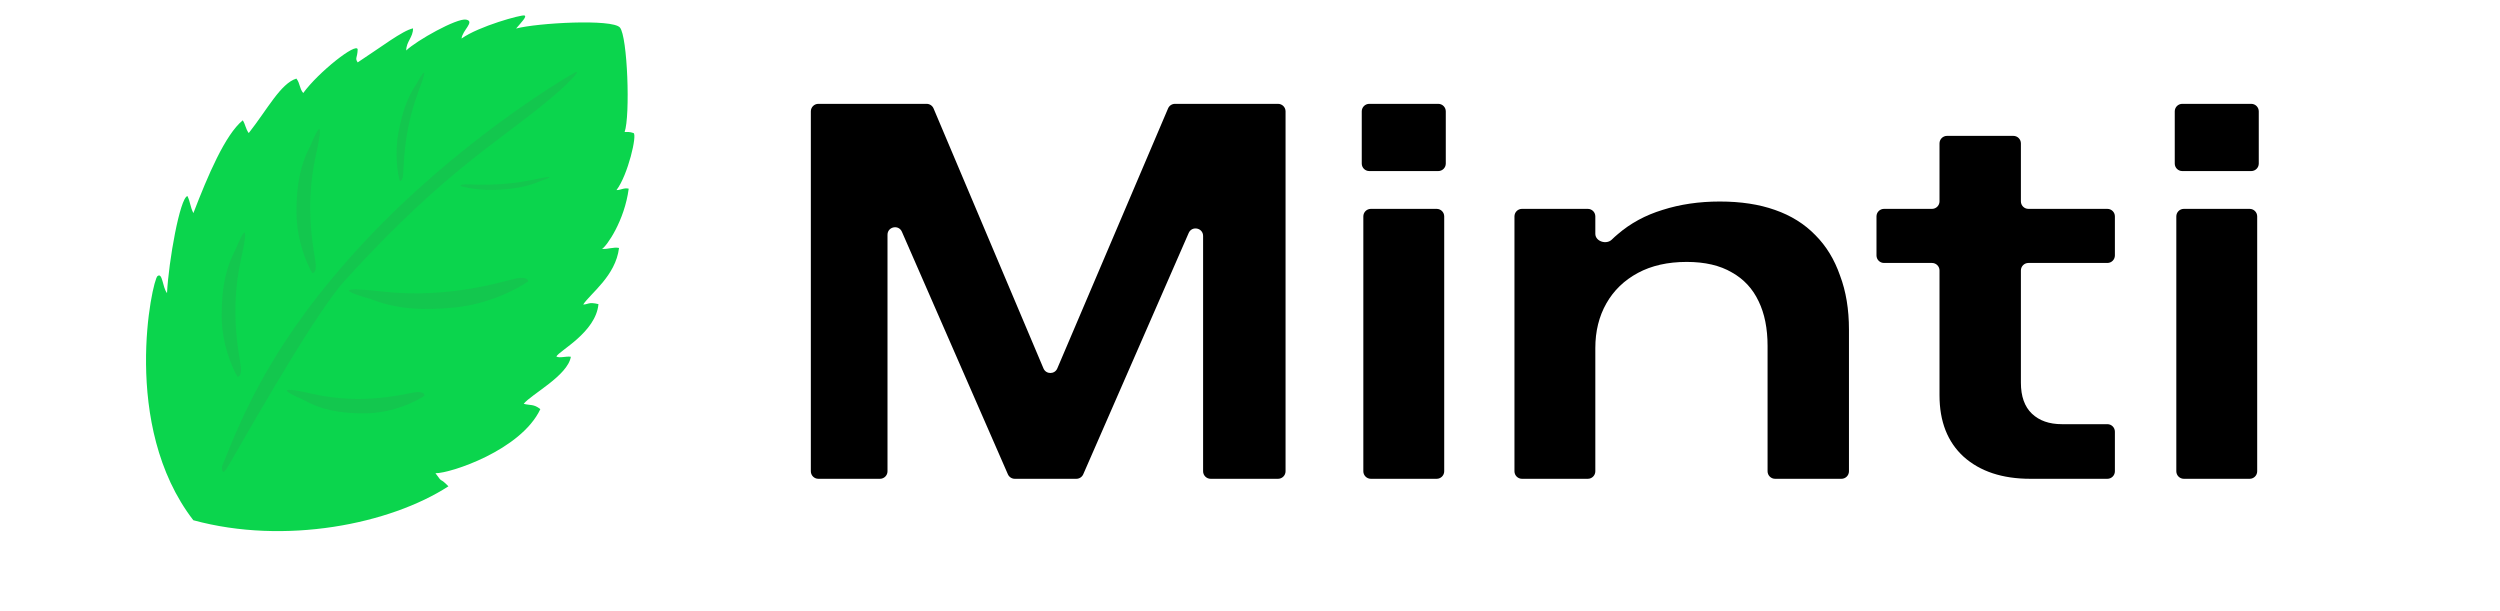
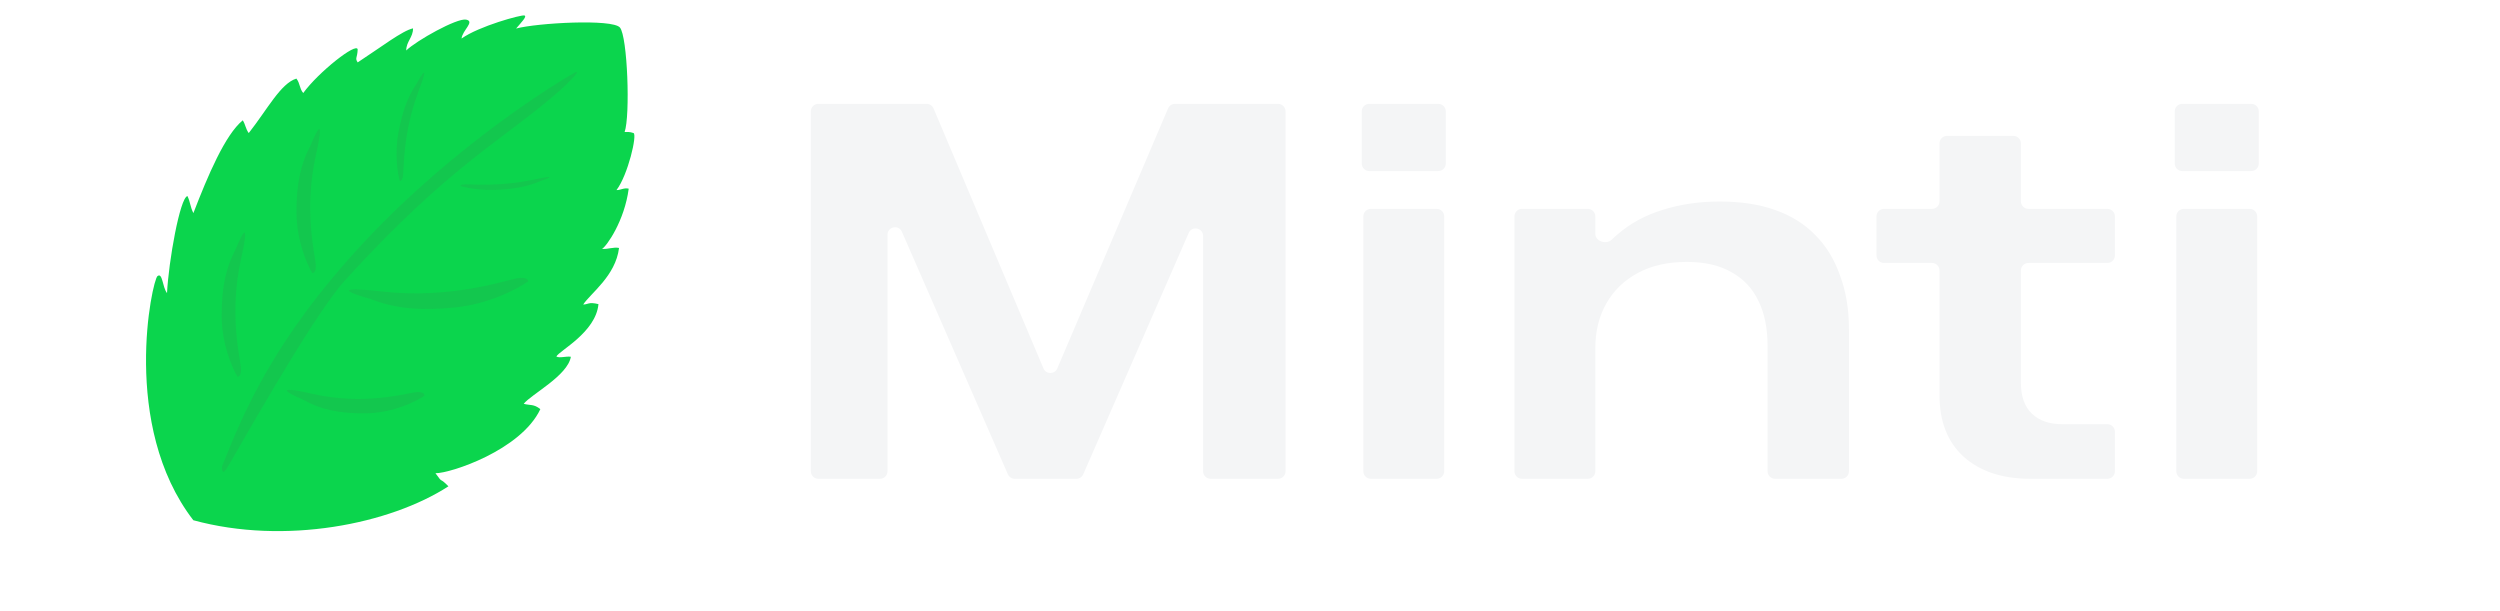
<svg xmlns="http://www.w3.org/2000/svg" preserveAspectRatio="none" overflow="visible" style="display: block;" width="145.867" height="35.604" viewBox="0 0 145.867 35.604" fill="none">
  <g id="Atom / Logo">
    <g id="Group 1">
      <g id="Graph">
        <path id="Bg" d="M9.188 16.11C8.886 16.343 7.014 24.822 11.28 30.354C16.634 31.816 22.752 30.582 26.164 28.375C25.586 27.783 25.887 28.285 25.408 27.611C26.264 27.625 30.4 26.268 31.527 23.872C31.142 23.561 30.934 23.665 30.556 23.561C31.008 22.997 33.122 21.921 33.308 20.816C33.026 20.771 32.648 20.913 32.462 20.801C32.609 20.476 34.769 19.392 34.918 17.745C34.329 17.601 34.324 17.767 34.027 17.767C34.458 17.114 35.919 16.098 36.119 14.468C35.8 14.399 35.496 14.548 35.125 14.525C35.397 14.366 36.438 12.886 36.683 11.009C36.42 10.938 36.208 11.098 35.97 11.091C36.639 10.216 37.191 7.845 36.963 7.763C36.735 7.681 36.607 7.703 36.445 7.703C36.779 6.751 36.615 2.116 36.169 1.604C35.723 1.091 31.343 1.336 30.112 1.665C30.413 1.308 30.771 0.954 30.597 0.902C30.424 0.85 27.944 1.525 26.93 2.249C26.974 1.772 27.731 1.252 27.198 1.145C26.666 1.038 24.285 2.376 23.702 2.945C23.702 2.418 24.105 2.182 24.099 1.654C23.47 1.793 22.239 2.747 20.87 3.641C20.695 3.381 20.852 3.389 20.869 2.886C20.819 2.442 18.58 4.204 17.692 5.429C17.461 5.147 17.517 4.873 17.294 4.585C16.378 4.863 15.597 6.389 14.513 7.764C14.324 7.504 14.334 7.292 14.165 7.019C13.135 7.863 12.129 10.239 11.284 12.433C11.095 12.068 11.114 11.81 10.937 11.439C10.499 11.539 9.84 15.233 9.745 17.102C9.472 16.752 9.49 15.878 9.188 16.11Z" fill="#0BD54D" />
        <g id="Vector">
          <path d="M21.235 14.136C15.839 19.923 14.116 24.331 12.953 27.214C12.939 27.409 12.97 27.715 13.202 27.381C13.493 26.963 18.149 18.532 20.135 16.35C26.389 9.482 29.409 8.161 32.714 5.237C33.212 4.777 34.059 3.942 33.461 4.276C32.714 4.694 26.632 8.349 21.235 14.136Z" fill="#13C74E" />
          <path d="M12.932 18.41C12.932 20.062 13.549 21.479 13.857 21.981C13.857 21.981 14.107 22.002 14.057 21.449C14.007 20.896 13.358 18.286 14.057 15.146C14.756 12.005 13.752 14.542 13.752 14.542C13.184 15.597 12.932 16.759 12.932 18.41Z" fill="#13C74E" />
          <path d="M17.297 12.363C17.297 14.015 17.914 15.432 18.222 15.934C18.222 15.934 18.472 15.955 18.422 15.402C18.372 14.849 17.723 12.239 18.422 9.099C19.12 5.958 18.116 8.495 18.116 8.495C17.548 9.55 17.297 10.712 17.297 12.363Z" fill="#13C74E" />
          <path d="M23.245 7.753C23.017 9.003 23.204 10.147 23.326 10.562C23.326 10.562 23.477 10.607 23.523 10.182C23.568 9.758 23.526 7.707 24.392 5.41C25.258 3.112 24.287 4.918 24.287 4.918C23.789 5.652 23.473 6.502 23.245 7.753Z" fill="#13C74E" />
          <path d="M26.504 17.944C28.549 17.743 30.233 16.84 30.819 16.414C30.819 16.414 30.816 16.116 30.137 16.243C29.458 16.369 26.301 17.455 22.332 17.011C18.363 16.567 21.62 17.446 21.62 17.446C22.991 17.989 24.459 18.145 26.504 17.944Z" fill="#13C74E" />
          <path d="M21.376 24.114C22.953 24.089 24.296 23.417 24.77 23.085C24.77 23.085 24.786 22.822 24.259 22.883C23.731 22.944 21.249 23.668 18.239 22.981C15.228 22.294 17.668 23.311 17.668 23.311C18.684 23.893 19.798 24.14 21.376 24.114Z" fill="#13C74E" />
          <path d="M29.145 11.07C28.119 11.14 27.199 10.955 26.868 10.854C26.868 10.854 26.839 10.756 27.185 10.752C27.532 10.749 29.194 10.896 31.099 10.486C33.004 10.076 31.494 10.582 31.494 10.582C30.875 10.852 30.17 11.001 29.145 11.07Z" fill="#13C74E" />
        </g>
      </g>
      <g id="Union">
-         <path d="M60.883 21.496C61.033 21.852 61.538 21.853 61.69 21.497L68.153 6.326C68.222 6.164 68.381 6.059 68.557 6.059H74.569C74.811 6.059 75.008 6.256 75.008 6.498V27.497C75.008 27.739 74.811 27.936 74.569 27.936H70.636C70.394 27.936 70.197 27.739 70.197 27.497V13.768C70.197 13.293 69.547 13.157 69.357 13.592L63.204 27.673C63.134 27.832 62.976 27.936 62.802 27.936H59.209C59.035 27.936 58.877 27.832 58.807 27.673L52.623 13.522C52.433 13.087 51.783 13.223 51.783 13.698V27.497C51.783 27.739 51.587 27.936 51.344 27.936H47.748C47.506 27.936 47.31 27.739 47.31 27.497V6.498C47.31 6.256 47.506 6.059 47.748 6.059H54.066C54.242 6.059 54.401 6.165 54.47 6.327L60.883 21.496Z" fill="black" />
-         <path d="M84.265 27.497C84.265 27.739 84.068 27.936 83.826 27.936H79.985C79.743 27.936 79.546 27.739 79.546 27.497V12.626C79.546 12.383 79.743 12.187 79.985 12.187H83.826C84.068 12.187 84.265 12.383 84.265 12.626V27.497Z" fill="black" />
-         <path d="M100.344 11.758C101.569 11.758 102.642 11.922 103.561 12.248C104.501 12.575 105.287 13.066 105.92 13.719C106.553 14.352 107.033 15.139 107.36 16.078C107.708 16.997 107.881 18.049 107.881 19.234V27.497C107.881 27.739 107.685 27.936 107.443 27.936H103.571C103.328 27.936 103.132 27.739 103.132 27.497V20.184C103.132 19.163 102.958 18.295 102.611 17.58C102.264 16.844 101.743 16.283 101.049 15.895C100.354 15.486 99.476 15.282 98.414 15.282C97.311 15.282 96.361 15.496 95.564 15.925C94.768 16.354 94.155 16.947 93.726 17.702C93.297 18.458 93.082 19.326 93.082 20.307V27.497C93.082 27.739 92.886 27.936 92.644 27.936H88.802C88.56 27.936 88.364 27.739 88.364 27.497V12.626C88.364 12.383 88.56 12.187 88.802 12.187H92.644C92.886 12.187 93.082 12.383 93.082 12.626V13.642C93.082 14.084 93.725 14.29 94.041 13.982C94.156 13.869 94.276 13.761 94.4 13.658C95.135 13.025 96.003 12.555 97.004 12.248C98.025 11.922 99.139 11.758 100.344 11.758Z" fill="black" />
-         <path d="M117.913 11.748C117.913 11.991 118.109 12.187 118.352 12.187H122.959C123.201 12.187 123.397 12.383 123.397 12.626V14.904C123.397 15.147 123.201 15.343 122.959 15.343H118.352C118.109 15.343 117.913 15.539 117.913 15.781V22.329C117.913 23.125 118.127 23.728 118.556 24.137C118.985 24.545 119.567 24.749 120.303 24.749H122.959C123.201 24.749 123.397 24.946 123.397 25.188V27.497C123.397 27.739 123.201 27.936 122.959 27.936H118.464C116.83 27.936 115.533 27.507 114.573 26.649C113.634 25.791 113.164 24.596 113.164 23.064V15.781C113.164 15.539 112.968 15.343 112.725 15.343H109.926C109.683 15.343 109.487 15.147 109.487 14.904V12.626C109.487 12.383 109.683 12.187 109.926 12.187H112.725C112.968 12.187 113.164 11.991 113.164 11.748V8.367C113.164 8.125 113.36 7.928 113.602 7.928H117.474C117.717 7.928 117.913 8.125 117.913 8.367V11.748Z" fill="black" />
-         <path d="M131.7 27.497C131.7 27.739 131.504 27.936 131.261 27.936H127.42C127.178 27.936 126.981 27.739 126.981 27.497V12.626C126.981 12.383 127.178 12.187 127.42 12.187H131.261C131.504 12.187 131.7 12.383 131.7 12.626V27.497Z" fill="black" />
-         <path d="M84.357 9.543C84.357 9.785 84.16 9.981 83.918 9.981H79.893C79.651 9.981 79.454 9.785 79.454 9.543V6.498C79.454 6.256 79.651 6.059 79.893 6.059H83.918C84.16 6.059 84.357 6.256 84.357 6.498V9.543Z" fill="black" />
-         <path d="M131.792 9.543C131.792 9.785 131.595 9.981 131.353 9.981H127.328C127.086 9.981 126.89 9.785 126.89 9.543V6.498C126.89 6.256 127.086 6.059 127.328 6.059H131.353C131.595 6.059 131.792 6.256 131.792 6.498V9.543Z" fill="black" />
+         <path d="M60.883 21.496C61.033 21.852 61.538 21.853 61.69 21.497L68.153 6.326C68.222 6.164 68.381 6.059 68.557 6.059H74.569C74.811 6.059 75.008 6.256 75.008 6.498V27.497C75.008 27.739 74.811 27.936 74.569 27.936H70.636C70.394 27.936 70.197 27.739 70.197 27.497V13.768C70.197 13.293 69.547 13.157 69.357 13.592L63.204 27.673C63.134 27.832 62.976 27.936 62.802 27.936H59.209C59.035 27.936 58.877 27.832 58.807 27.673L52.623 13.522C52.433 13.087 51.783 13.223 51.783 13.698V27.497C51.783 27.739 51.587 27.936 51.344 27.936H47.748C47.506 27.936 47.31 27.739 47.31 27.497V6.498C47.31 6.256 47.506 6.059 47.748 6.059H54.066C54.242 6.059 54.401 6.165 54.47 6.327L60.883 21.496Z" fill="#F4F5F6" />
+         <path d="M84.265 27.497C84.265 27.739 84.068 27.936 83.826 27.936H79.985C79.743 27.936 79.546 27.739 79.546 27.497V12.626C79.546 12.383 79.743 12.187 79.985 12.187H83.826C84.068 12.187 84.265 12.383 84.265 12.626V27.497Z" fill="#F4F5F6" />
+         <path d="M100.344 11.758C101.569 11.758 102.642 11.922 103.561 12.248C104.501 12.575 105.287 13.066 105.92 13.719C106.553 14.352 107.033 15.139 107.36 16.078C107.708 16.997 107.881 18.049 107.881 19.234V27.497C107.881 27.739 107.685 27.936 107.443 27.936H103.571C103.328 27.936 103.132 27.739 103.132 27.497V20.184C103.132 19.163 102.958 18.295 102.611 17.58C102.264 16.844 101.743 16.283 101.049 15.895C100.354 15.486 99.476 15.282 98.414 15.282C97.311 15.282 96.361 15.496 95.564 15.925C94.768 16.354 94.155 16.947 93.726 17.702C93.297 18.458 93.082 19.326 93.082 20.307V27.497C93.082 27.739 92.886 27.936 92.644 27.936H88.802C88.56 27.936 88.364 27.739 88.364 27.497V12.626C88.364 12.383 88.56 12.187 88.802 12.187H92.644C92.886 12.187 93.082 12.383 93.082 12.626V13.642C93.082 14.084 93.725 14.29 94.041 13.982C94.156 13.869 94.276 13.761 94.4 13.658C95.135 13.025 96.003 12.555 97.004 12.248C98.025 11.922 99.139 11.758 100.344 11.758Z" fill="#F4F5F6" />
+         <path d="M117.913 11.748C117.913 11.991 118.109 12.187 118.352 12.187H122.959C123.201 12.187 123.397 12.383 123.397 12.626V14.904C123.397 15.147 123.201 15.343 122.959 15.343H118.352C118.109 15.343 117.913 15.539 117.913 15.781V22.329C117.913 23.125 118.127 23.728 118.556 24.137C118.985 24.545 119.567 24.749 120.303 24.749H122.959C123.201 24.749 123.397 24.946 123.397 25.188V27.497C123.397 27.739 123.201 27.936 122.959 27.936H118.464C116.83 27.936 115.533 27.507 114.573 26.649C113.634 25.791 113.164 24.596 113.164 23.064V15.781C113.164 15.539 112.968 15.343 112.725 15.343H109.926C109.683 15.343 109.487 15.147 109.487 14.904V12.626C109.487 12.383 109.683 12.187 109.926 12.187H112.725C112.968 12.187 113.164 11.991 113.164 11.748V8.367C113.164 8.125 113.36 7.928 113.602 7.928H117.474C117.717 7.928 117.913 8.125 117.913 8.367V11.748Z" fill="#F4F5F6" />
+         <path d="M131.7 27.497C131.7 27.739 131.504 27.936 131.261 27.936H127.42C127.178 27.936 126.981 27.739 126.981 27.497V12.626C126.981 12.383 127.178 12.187 127.42 12.187H131.261C131.504 12.187 131.7 12.383 131.7 12.626V27.497Z" fill="#F4F5F6" />
+         <path d="M84.357 9.543C84.357 9.785 84.16 9.981 83.918 9.981H79.893C79.651 9.981 79.454 9.785 79.454 9.543V6.498C79.454 6.256 79.651 6.059 79.893 6.059H83.918C84.16 6.059 84.357 6.256 84.357 6.498V9.543Z" fill="#F4F5F6" />
+         <path d="M131.792 9.543C131.792 9.785 131.595 9.981 131.353 9.981H127.328C127.086 9.981 126.89 9.785 126.89 9.543V6.498C126.89 6.256 127.086 6.059 127.328 6.059H131.353C131.595 6.059 131.792 6.256 131.792 6.498V9.543Z" fill="#F4F5F6" />
      </g>
    </g>
  </g>
</svg>
